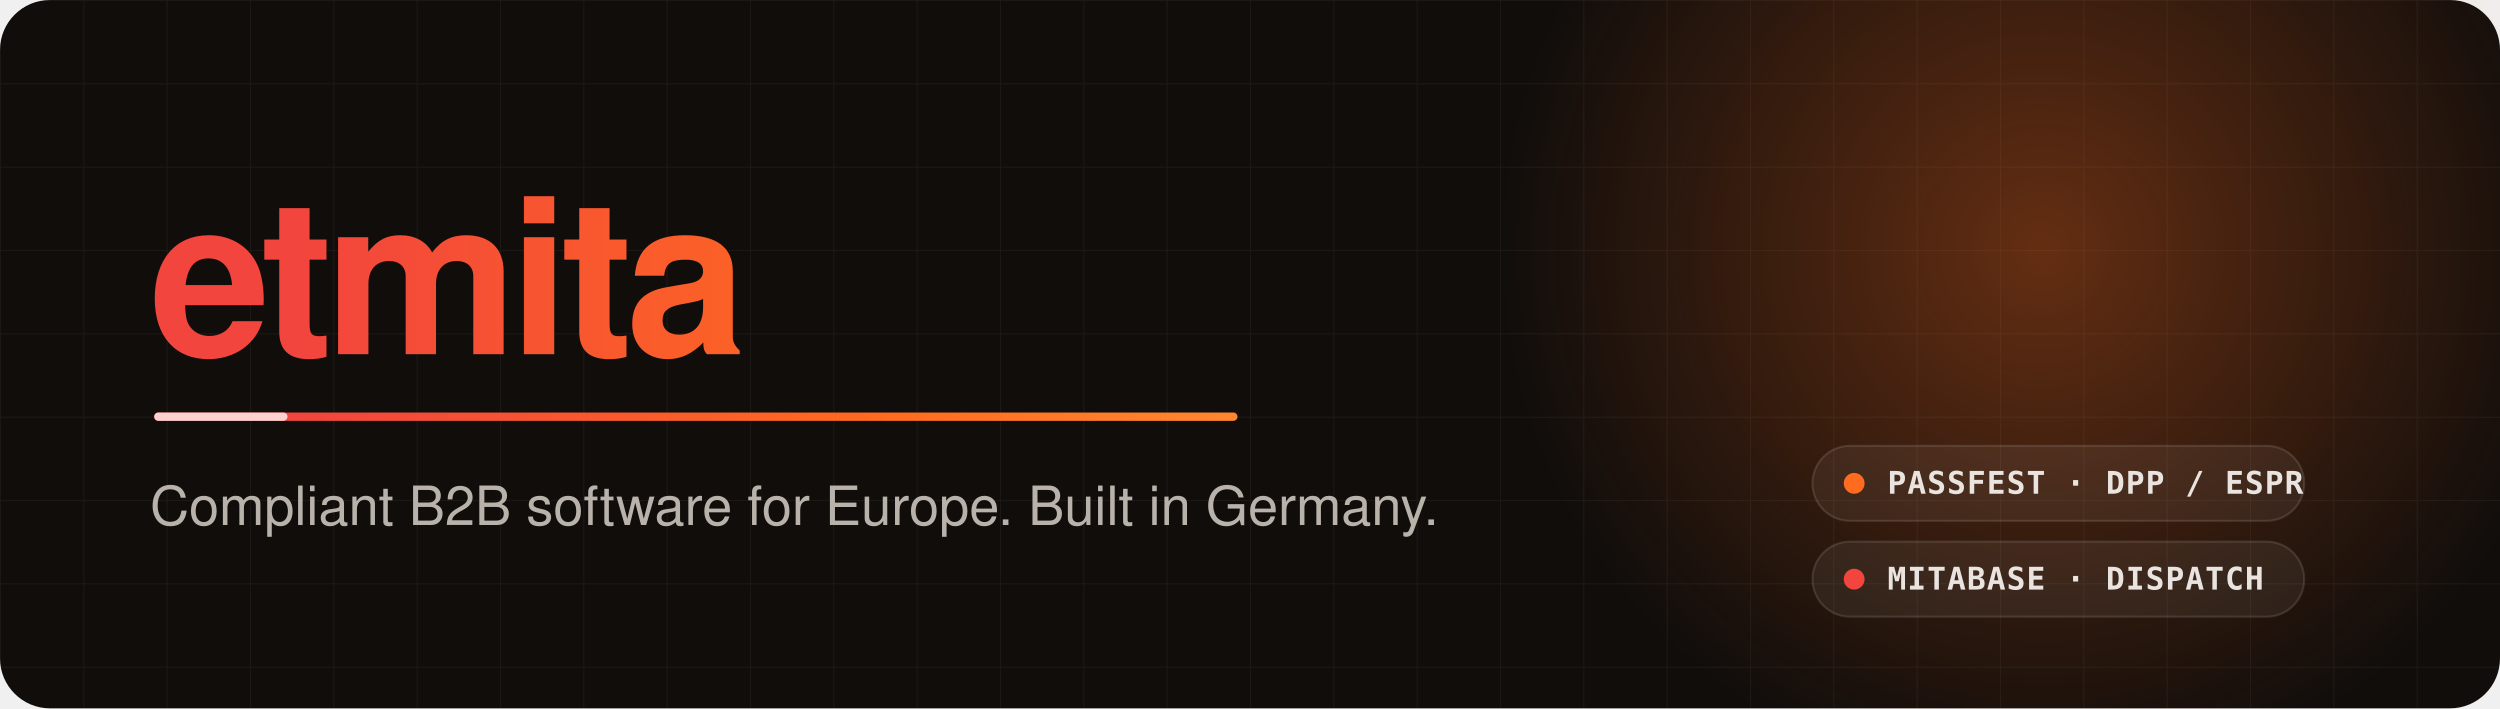
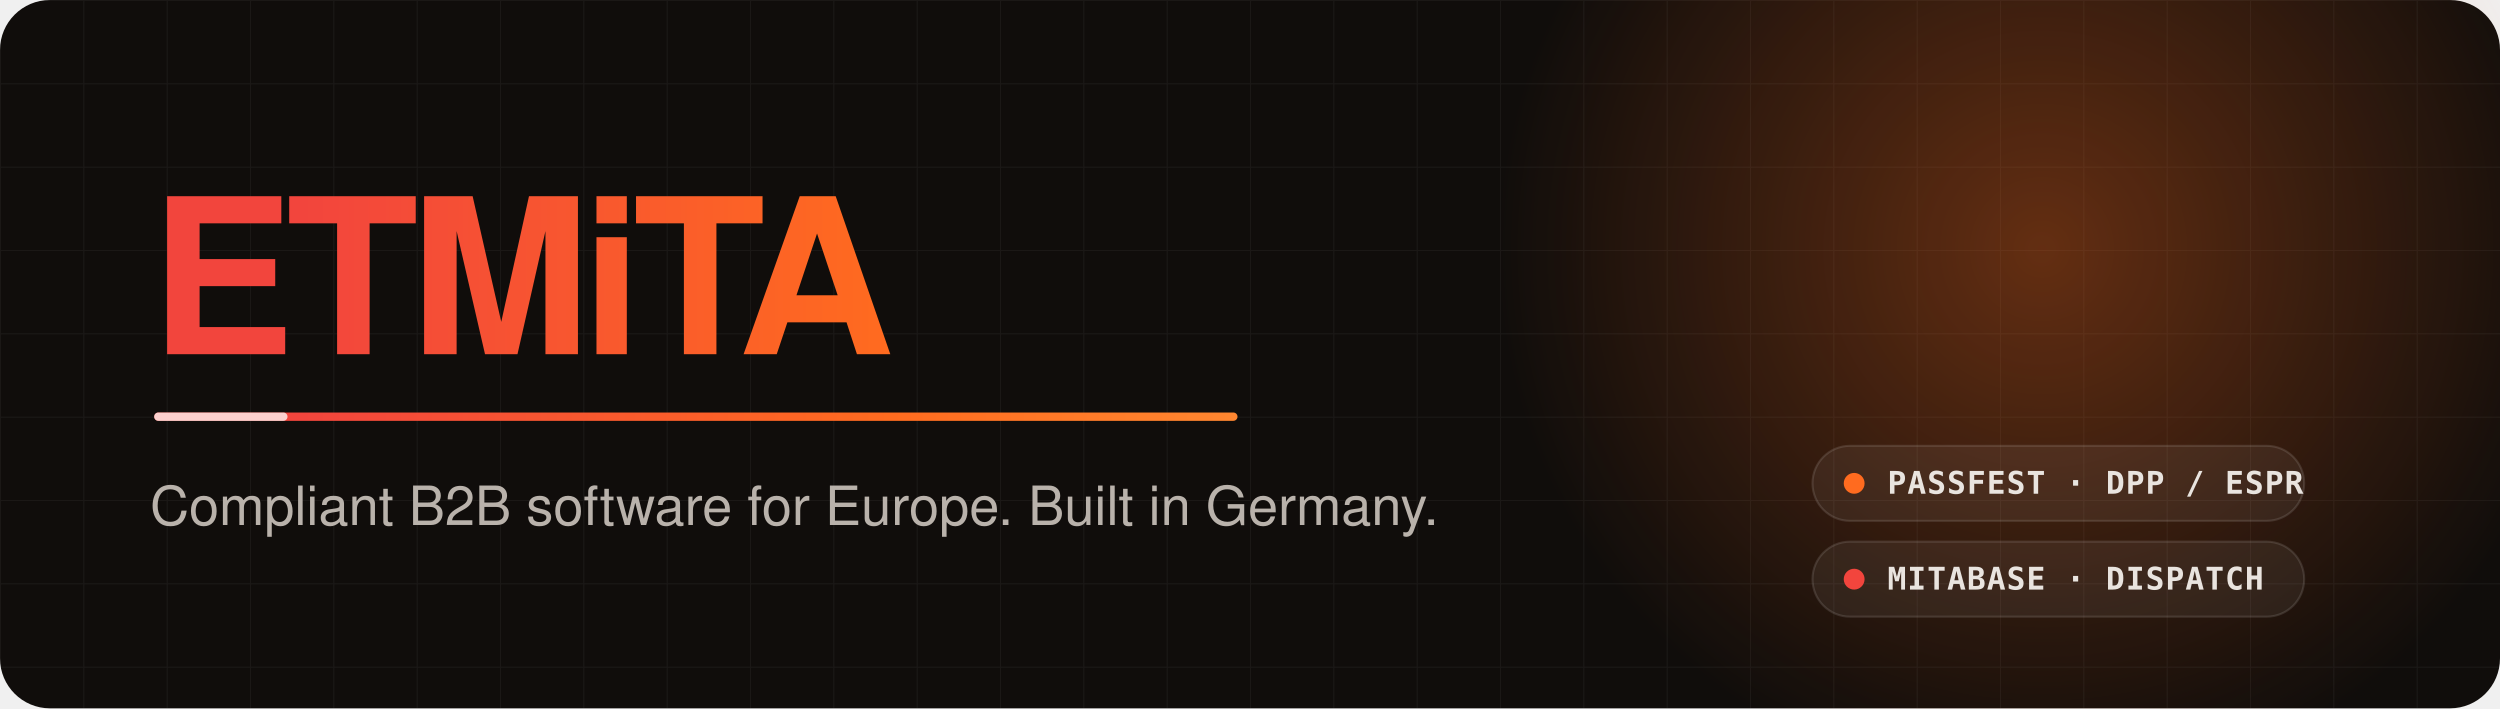
<svg xmlns="http://www.w3.org/2000/svg" viewBox="0 0 1200 340" width="1200" height="340" role="img" aria-labelledby="t d">
  <defs>
    <linearGradient id="flame" gradientUnits="userSpaceOnUse" x1="72" x2="640" y1="0" y2="0">
      <stop offset="0" stop-color="#f2453d" />
      <stop offset=".5" stop-color="#ff6b1f" />
      <stop offset="1" stop-color="#ff9a3c" />
    </linearGradient>
    <radialGradient id="glow" cx=".5" cy=".5" r=".5">
      <stop offset="0" stop-color="#ff6b1f" stop-opacity=".35" />
      <stop offset="1" stop-color="#ff6b1f" stop-opacity="0" />
    </radialGradient>
    <pattern id="grid" width="40" height="40" patternUnits="userSpaceOnUse">
      <path d="M40 0H0V40" fill="none" stroke="#ffffff" stroke-opacity=".05" />
    </pattern>
    <style>
      .word { font: 800 104px/1 ui-sans-serif, -apple-system, "Segoe UI", Helvetica, Arial, sans-serif; letter-spacing: -4px; }
      .tag  { font: 500 26px/1 ui-sans-serif, -apple-system, "Segoe UI", Helvetica, Arial, sans-serif; fill: #b9b2ab; }
      .chip { font: 600 15px/1 ui-monospace, SFMono-Regular, Menlo, monospace; fill: #e9e4df; letter-spacing: .5px; }
      .in   { animation: in .9s cubic-bezier(.2,.7,.2,1) backwards; }
      .d1 { animation-delay: .15s } .d2 { animation-delay: .45s } .d3 { animation-delay: .75s }
      .d4 { animation-delay: .9s }  .d5 { animation-delay: 1.05s }
      @keyframes in { from { transform: translateY(10px) } to { transform: none } }
      .orb  { animation: drift 9s ease-in-out infinite alternate; transform-origin: center; }
      @keyframes drift { from { transform: translate(0,0) scale(1) } to { transform: translate(-60px,20px) scale(1.15) } }
      .shine { stroke-dasharray: 60 600; animation: shine 3.2s ease-in-out infinite; }
      @keyframes shine { from { stroke-dashoffset: 60 } to { stroke-dashoffset: -600 } }
      .pulse { animation: pulse 2.4s ease-in-out infinite; }
      @keyframes pulse { 0%,100% { opacity: .25 } 50% { opacity: 1 } }
      @media (prefers-reduced-motion: reduce) {
        .in, .shine { animation: none }
        .orb, .pulse { animation: none }
      }
    </style>
  </defs>
  <rect width="1200" height="340" rx="24" fill="#100d0b" />
  <rect width="1200" height="340" rx="24" fill="url(#grid)" />
  <circle class="orb" cx="980" cy="120" r="260" fill="url(#glow)" />
  <g transform="translate(72 0)">
-     <text class="word in d1" x="0" y="170" fill="url(#flame)">etmita</text>
+     <text class="word in d1" x="0" y="170" fill="url(#flame)">ETMiTA</text>
    <path d="M4 200H520" stroke="url(#flame)" stroke-width="4" stroke-linecap="round" />
    <path class="shine" d="M4 200H520" stroke="#fff" stroke-opacity=".75" stroke-width="4" stroke-linecap="round" />
    <text class="tag in d2" x="0" y="252">Compliant B2B software for Europe. Built in Germany.</text>
  </g>
  <g transform="translate(870 214)">
    <g class="in d3">
      <rect width="236" height="36" rx="18" fill="#ffffff" fill-opacity=".06" stroke="#ffffff" stroke-opacity=".12" />
      <circle class="pulse" cx="20" cy="18" r="5" fill="#ff6b1f" />
      <text class="chip" x="36" y="23">PASSFEST · DPP / ESPR</text>
    </g>
    <g transform="translate(0 46)">
      <g class="in d4">
        <rect width="236" height="36" rx="18" fill="#ffffff" fill-opacity=".06" stroke="#ffffff" stroke-opacity=".12" />
        <circle class="pulse" cx="20" cy="18" r="5" fill="#f2453d" style="animation-delay:.8s" />
        <text class="chip" x="36" y="23">MITABASE · DISPATCH</text>
      </g>
    </g>
  </g>
</svg>
